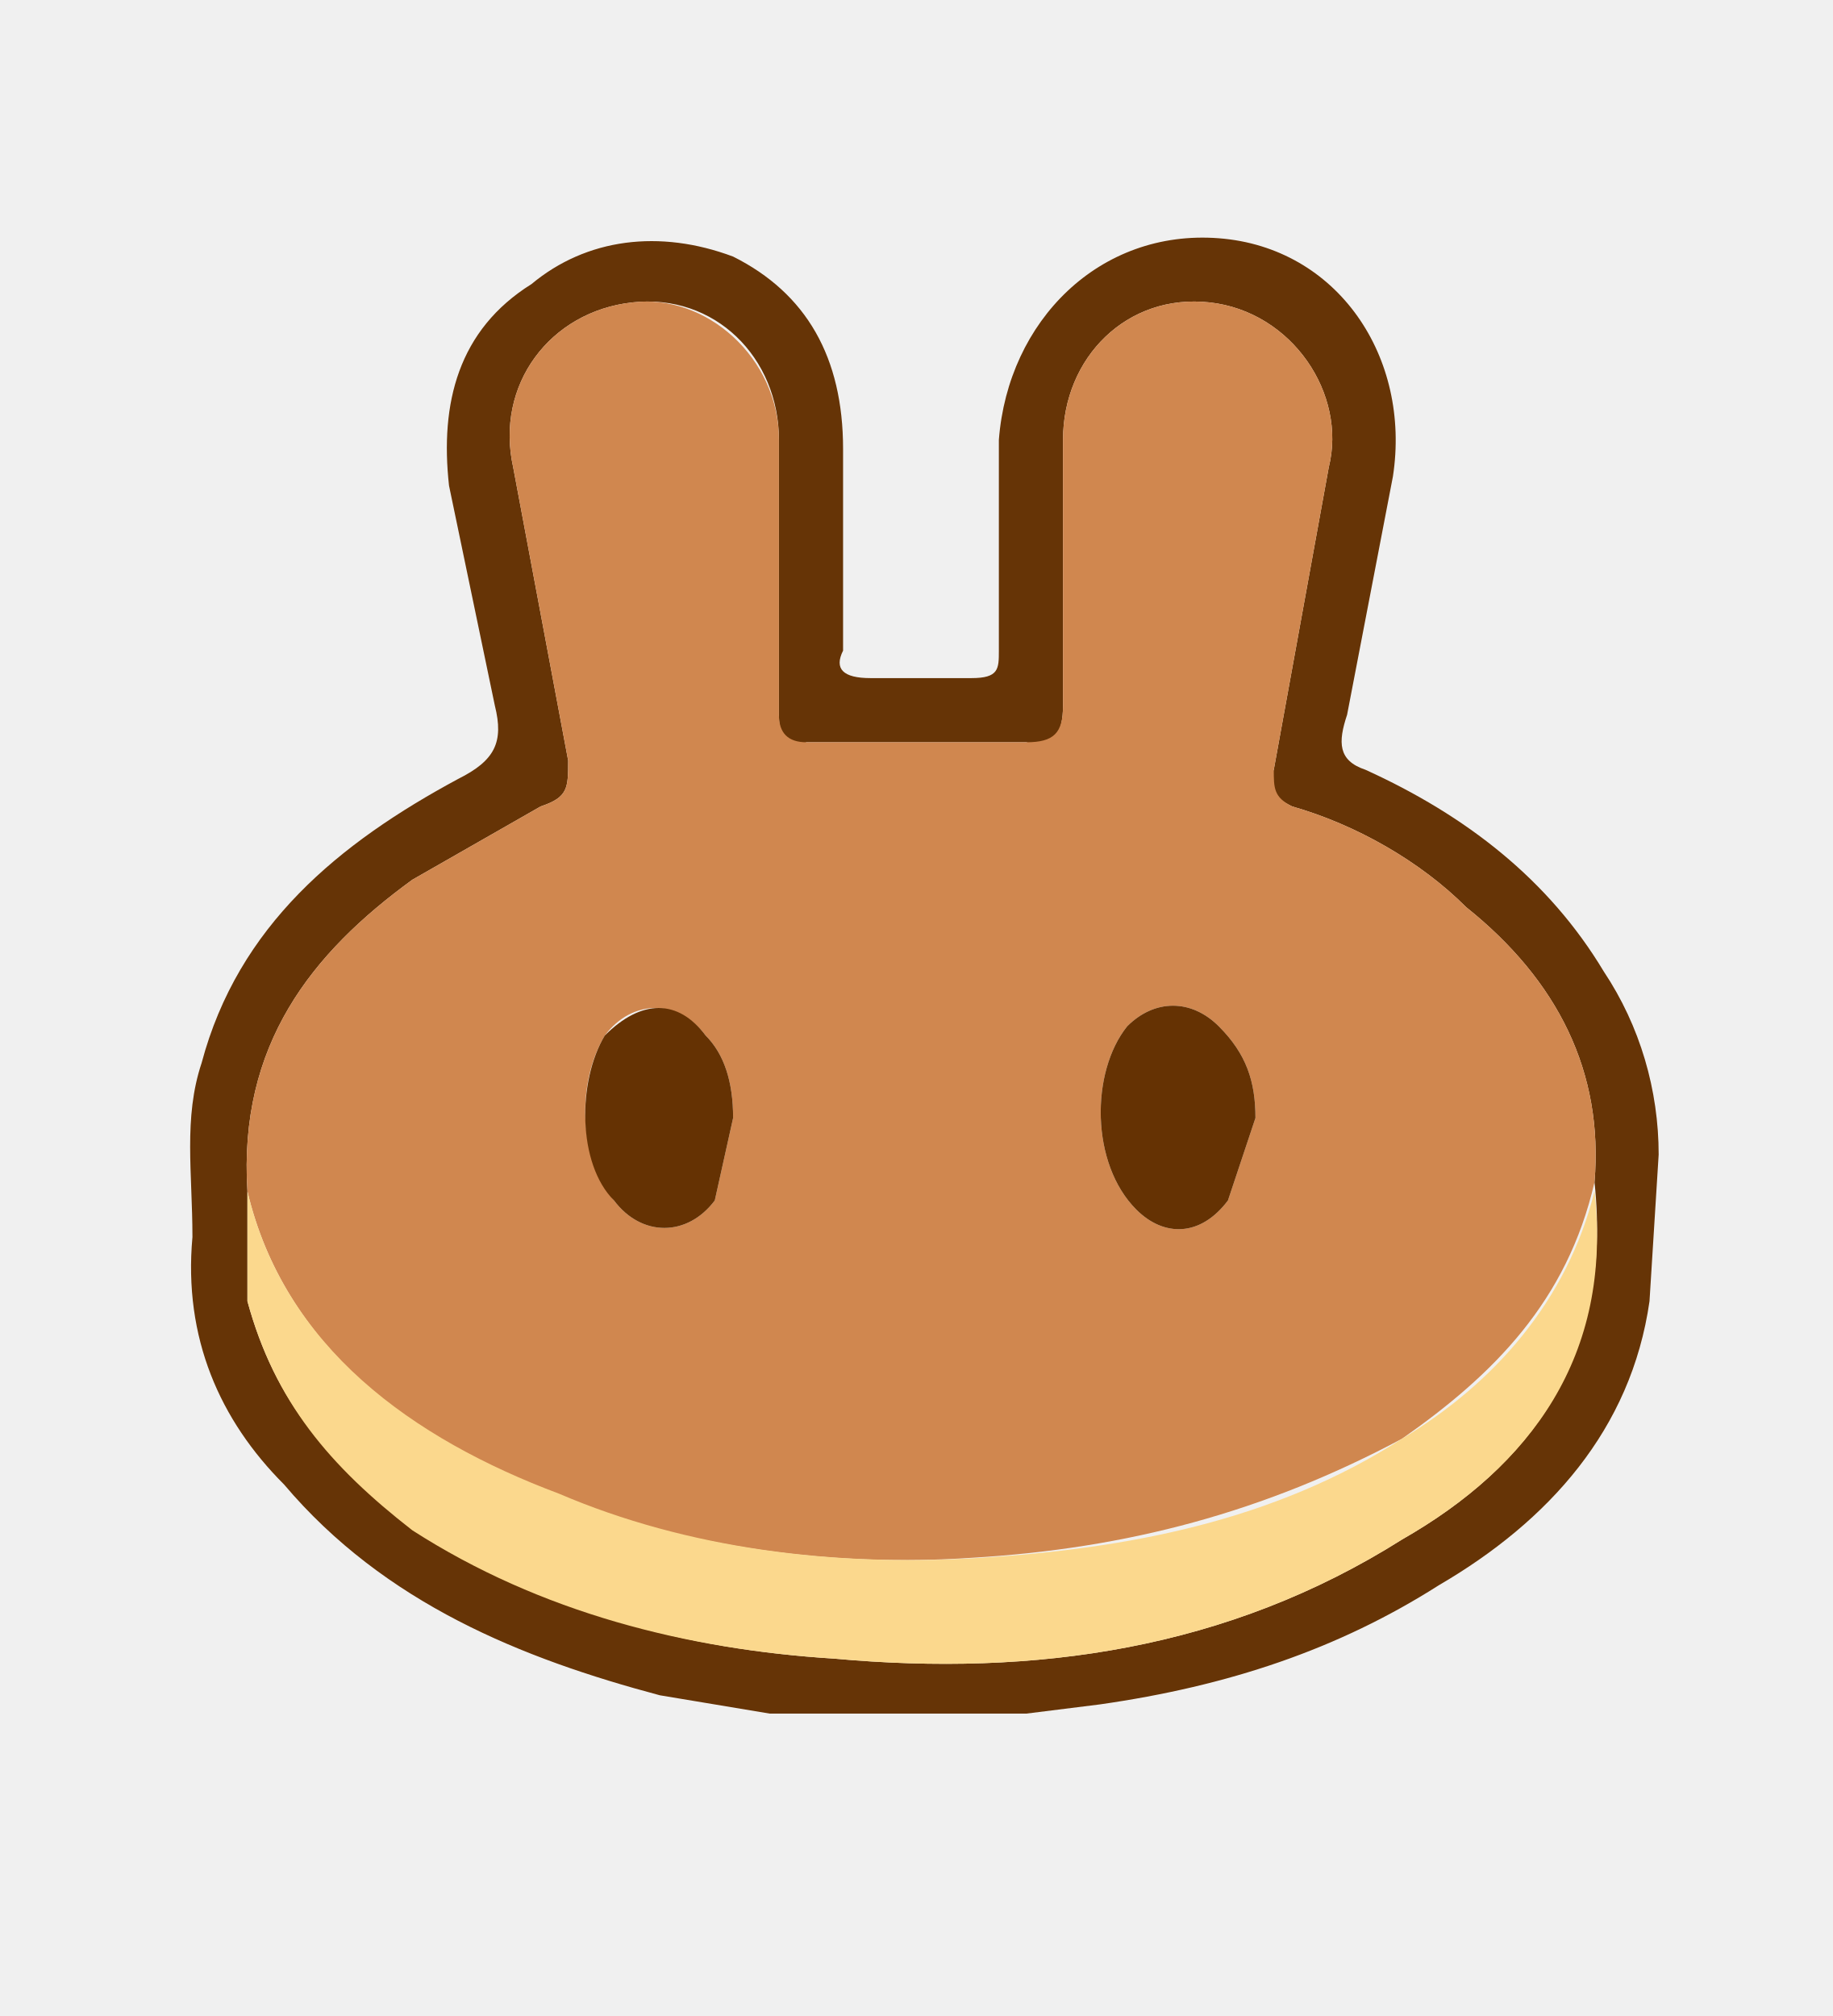
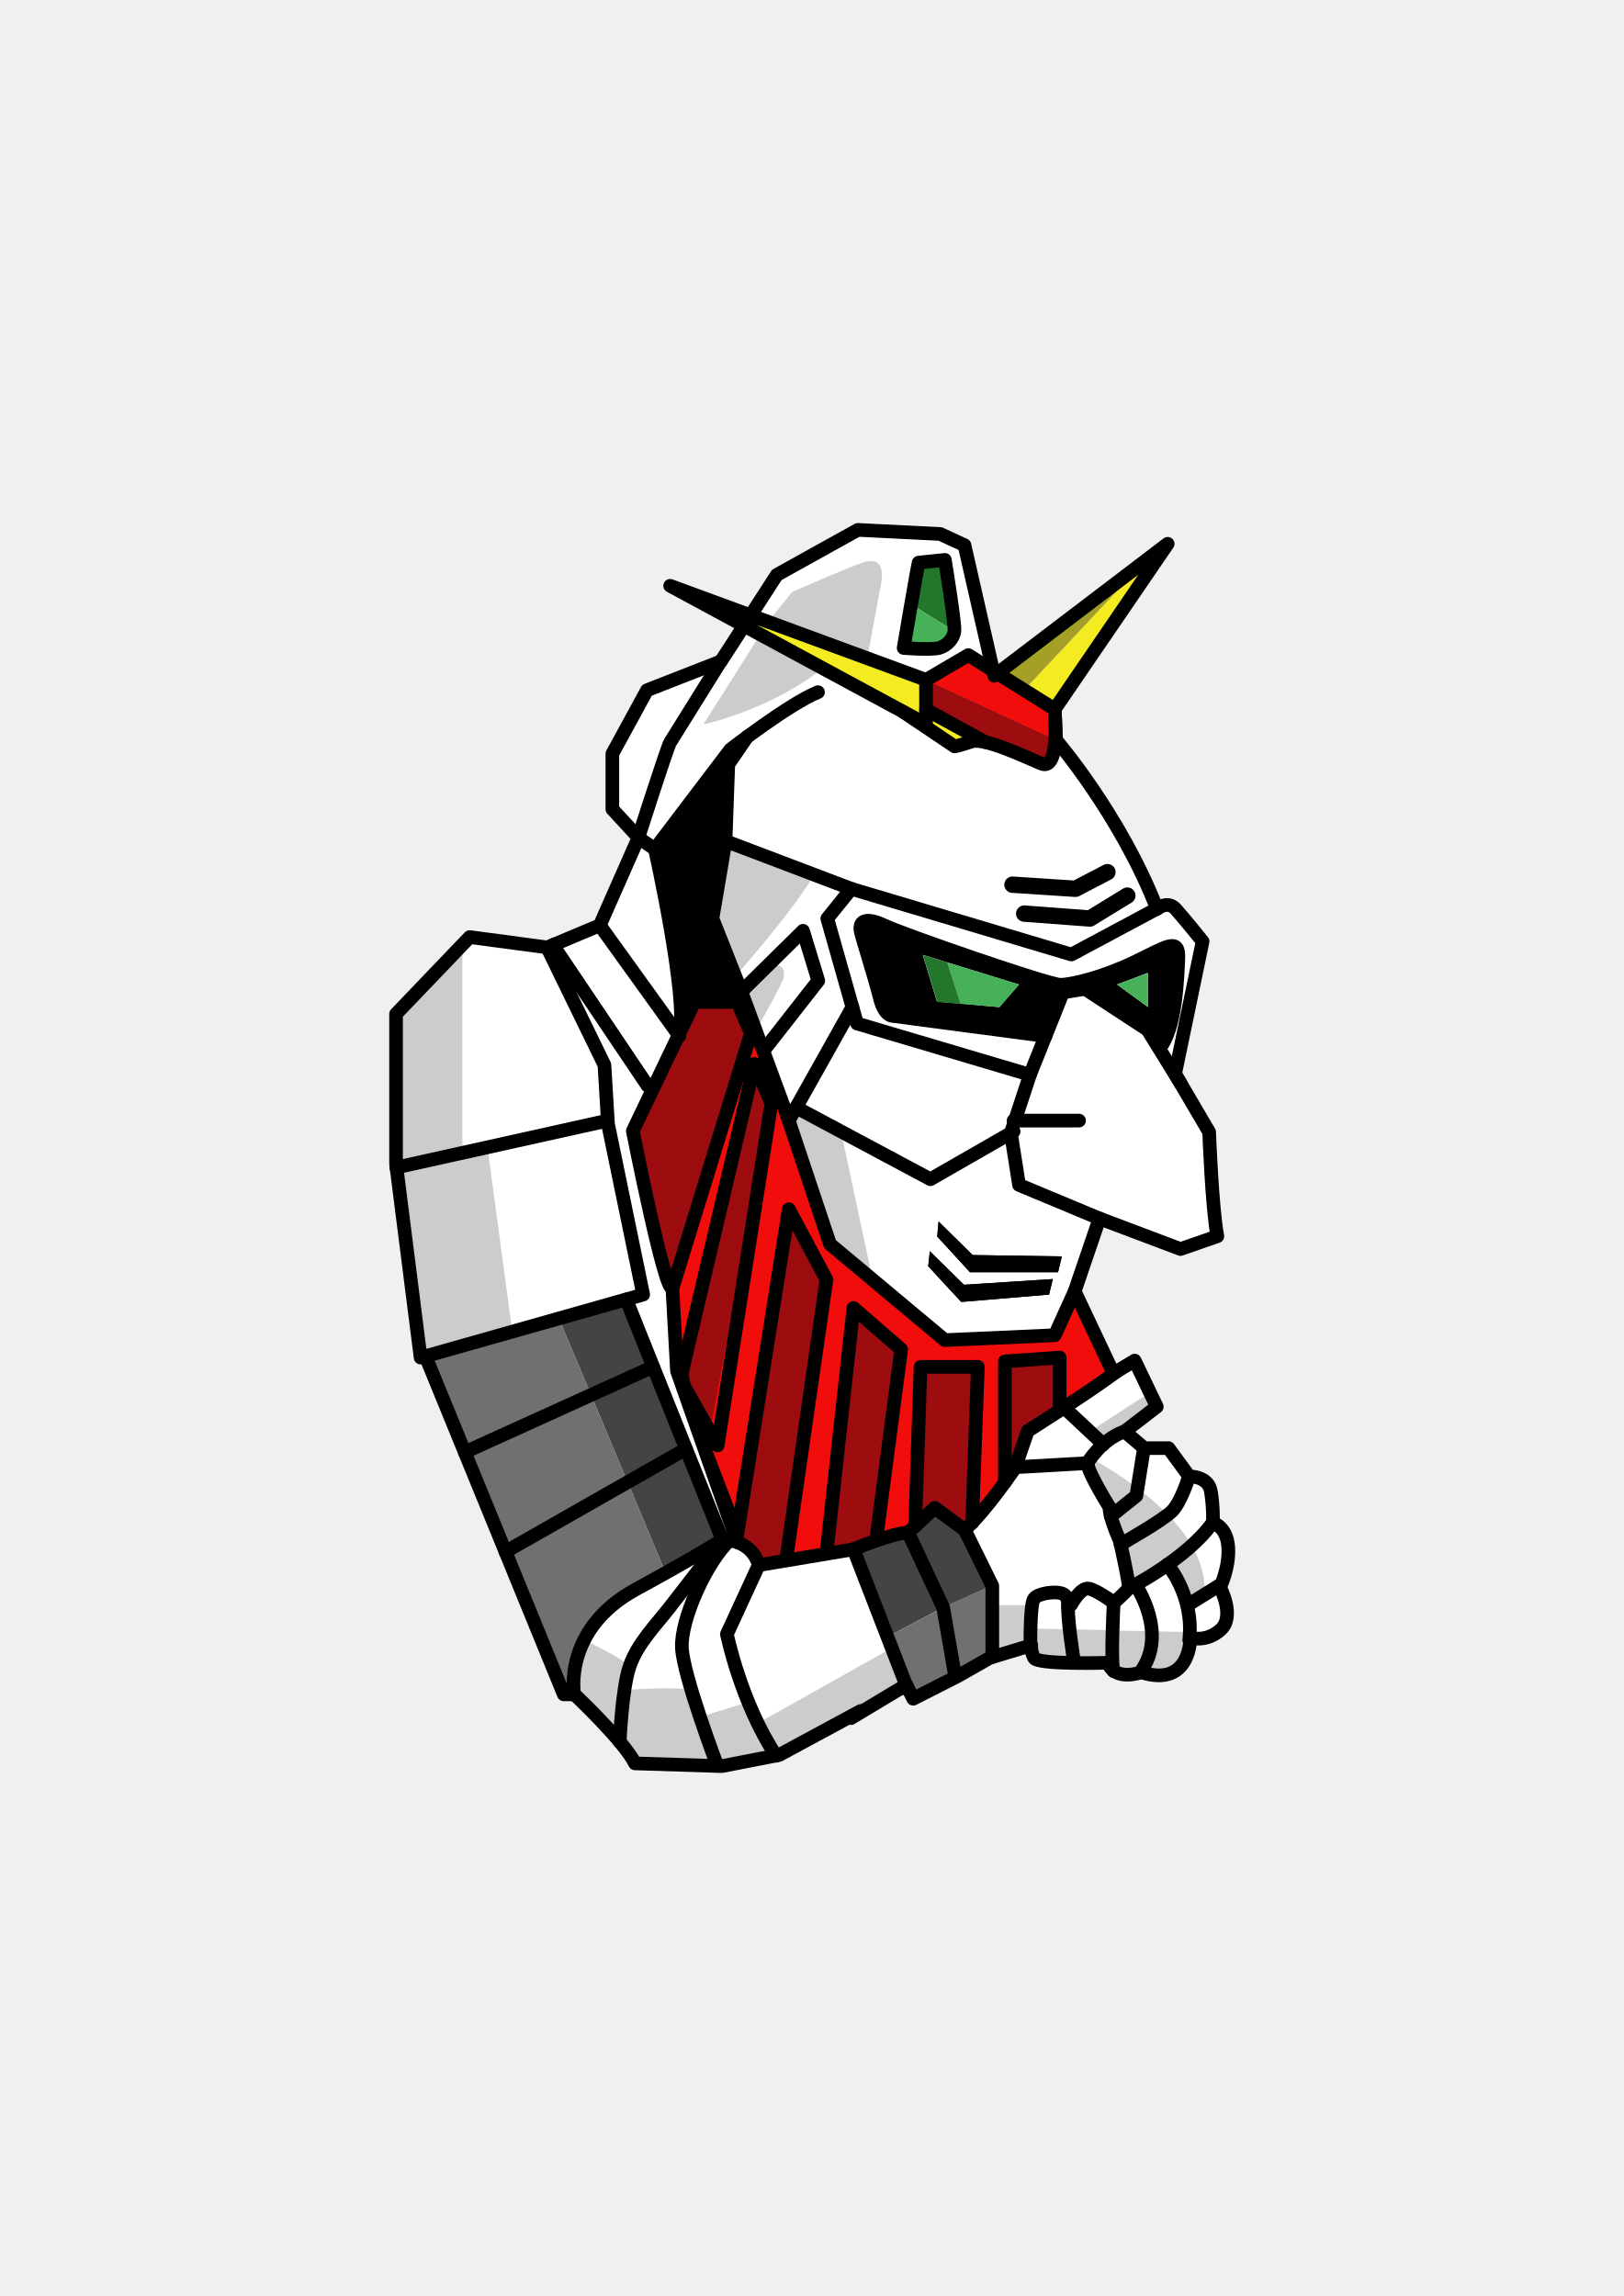
- <svg xmlns="http://www.w3.org/2000/svg" xml:space="preserve" viewBox="6 18 200 220">
-   <path fill="#663406" d="M90 205l-12-2c-15-4-30-10-41-23-7-7-11-16-10-27 0-7-1-13 1-19 4-15 15-24 28-31 4-2 5-4 4-8l-5-24c-1-9 1-17 9-22 6-5 14-6 22-3 8 4 12 11 12 21v22c-1 2 0 3 3 3h11c3 0 3-1 3-3V66c1-13 11-23 24-22s21 13 19 26l-5 26c-1 3-1 5 2 6 11 5 20 12 26 22 4 6 6 13 6 20l-1 16c-2 14-11 24-23 31-11 7-23 11-37 13l-8 1H90zm-57-57v12c3 11 9 18 18 24 14 10 30 14 46 15 22 2 43-1 62-13 14-8 23-20 21-39 1-12-4-22-14-30-5-5-12-9-19-11-2-1-3-2-2-4l6-33c2-8-4-17-13-18s-16 6-16 15v29c0 3-1 5-4 4H94c-2 1-3 0-3-3V66c0-9-7-16-16-15s-15 9-13 18l6 32c0 3 0 4-3 5l-14 8c-11 8-19 18-18 34z" />
-   <path fill="#d0874f" d="M33 148c-1-16 7-26 18-34l14-8c3-1 3-2 3-5l-6-32c-2-9 4-17 13-18 8-1 16 6 16 15v30c0 2 1 3 3 3h24c3 0 4-1 4-4V66c0-9 7-16 16-15s15 10 13 18l-6 33c0 2 0 3 2 4 7 2 14 6 19 11 10 8 15 18 14 30-3 13-11 21-21 28-15 8-30 12-47 13-15 1-31-1-46-7s-29-16-33-33zm53-8c0-4-1-7-3-9-3-4-8-4-11 0-3 5-3 13 1 18 3 4 8 4 11 0l2-9zm57 0c0-4-1-7-4-10s-7-3-10 0c-4 5-4 15 1 20 3 3 7 3 10-1l3-9z" />
-   <path fill="#fbd88d" d="M33 148c4 17 18 27 34 33 14 6 30 8 46 7s32-4 46-13c10-6 18-15 21-27 2 18-7 30-21 38-19 12-40 15-62 13-16-1-32-5-46-14-9-7-15-14-18-25v-12z" />
-   <path fill="#653203" d="M86 140l-2 9c-3 4-8 4-11 0-4-4-4-13-1-18 4-4 8-4 11 0 2 2 3 5 3 9zM143 140l-3 9c-3 4-7 4-10 1-5-5-5-15-1-20 3-3 7-3 10 0s4 6 4 10z" />
+ <svg xmlns="http://www.w3.org/2000/svg" version="1.1" id="Layer_1" x="0px" y="0px" viewBox="0 0 595.3 841.9" style="enable-background:new 0 0 595.3 841.9;" xml:space="preserve">
+   <style type="text/css">
+ 	.st0{fill:#FFFFFF;}
+ 	.st1{fill:#CCCCCC;}
+ 	.st2{fill:#F5EB21;}
+ 	.st3{fill:#47B15A;}
+ 	.st4{fill:#A4A027;}
+ 	.st5{fill:#9D0D10;}
+ 	.st6{fill:#F10D0B;}
+ 	.st7{fill:#707070;}
+ 	.st8{fill:#444444;}
+ 	.st9{fill:#23772D;}
+ 	.st10{fill:none;stroke:#000000;stroke-width:5;stroke-linecap:round;stroke-linejoin:round;stroke-miterlimit:10;}
+ 	.st11{fill:none;stroke:#000000;stroke-width:6;stroke-linecap:round;stroke-linejoin:round;stroke-miterlimit:10;}
+ 	.st12{fill:none;stroke:#000000;stroke-width:4;stroke-linecap:round;stroke-linejoin:round;stroke-miterlimit:10;}
+ 	.st13{fill:none;stroke:#000000;stroke-width:10;stroke-linecap:round;stroke-linejoin:round;stroke-miterlimit:10;}
+ </style>
+   <g>
+     <path class="st0" d="M415.9,498.9l8.1,16.9l-11.8,9.1c-3.1,1.1-5.7,2.8-7.7,4.7l-14.4-13.5c6.4-4.2,13.8-9.2,19.6-13.4L415.9,498.9   z" />
+     <polygon class="st1" points="421.6,510.6 399.5,524.9 403.1,529.6 424,515.8  " />
+     <path class="st0" d="M249.2,378.9l-0.3,0.6l-29-40.2l5.8-13l8.4-19.1l6.1,4.1C240.2,311.3,252.4,366.3,249.2,378.9L249.2,378.9z" />
+     <path class="st0" d="M450.1,567.2c0.4,6.1-1.8,11.8-2.7,13.9l-6.1,3.7c0.1-0.3,1.7-7.4-4.4-18.1c2.9-2.6,5.6-5.5,7.6-8.4   C444.5,558.3,449.6,559.6,450.1,567.2z" />
+     <path class="st0" d="M447,581.9c0,0,5.6,10.7,0.3,15.5c-5,4.5-10.5,3.2-11.1,3c0.1-0.7,0.1-1.4,0.1-2.1c0.1-3.6-0.3-6.8-1-9.8   l6.1-3.7c0,0,0,0,0,0l6.1-3.7C447.2,581.6,447,581.9,447,581.9z" />
+     <path class="st0" d="M446.4,453.2l-13.5,4.7l-29.8-11.2l-29.5-12.3l-3-19l1.5-4.6l5.4-16.8l5.7-14.2l6.5-16l1.7-0.3l0.5-0.1   l5.9-0.9l22.8,14.9l4.2,6.9l8.1,13.1l10.3,17.5C443.3,415,444.3,442.4,446.4,453.2z" />
+     <path class="st0" d="M444.5,558.3c-2,2.9-4.7,5.8-7.6,8.4c-2-3.5-4.8-7.3-8.8-11.4c0.7-0.5,1.3-1,1.6-1.4   c3.4-3.5,6.1-12.6,6.1-12.6s6.8-0.3,7.9,5.3C444.7,552.3,444.5,558.3,444.5,558.3z" />
+     <path class="st1" d="M436.9,566.8c6.2,10.7,4.5,17.8,4.4,18.1c0,0,0,0,0,0l-6.1,3.7c-2.2-8.9-6.9-14.5-7.2-14.8c0,0,0,0,0,0   C431,571.7,434.1,569.3,436.9,566.8z" />
+     <path class="st1" d="M422.3,598.1l14,0.3c0,0.7-0.1,1.4-0.1,2.1c0,0-0.1,0-0.1,0s0,0.3,0,0.9c0,0,0,0.1,0,0.1   c-0.3,3.7-2.3,16.7-18,11.7C421.7,608.2,422.6,602.9,422.3,598.1z" />
+     <path d="M424.9,384.4l-4.2-6.9l-22.8-14.9l-5.9,0.9l-0.4-2.7c5.4-0.8,14.7-3.5,24.2-8c11.7-5.6,16.4-9.3,16.1-1.5   C431.5,359.1,430.8,377.5,424.9,384.4z M420.9,369.3v-12.6l-11.4,4.3L420.9,369.3z" />
+     <path class="st0" d="M428.1,555.4c-3-3.1-6.6-6.4-11.1-9.7l2.4-14.7h8.9l7.6,10.4c0,0-2.7,9-6.1,12.6   C429.4,554.4,428.8,554.9,428.1,555.4z" />
+     <path class="st0" d="M435.3,588.6c0.7,2.9,1.2,6.2,1,9.8l-14-0.3c-0.7-9.1-5.7-16.6-6-17c2.6-1.5,7-4,11.7-7.4   C428.3,574.1,433.1,579.7,435.3,588.6z" />
+     <polygon class="st2" points="428,199.4 386.7,260 375.5,253 420.2,205.3 420.2,205.3  " />
+     <path class="st1" d="M422.3,598.1c0.4,4.9-0.6,10.2-4.2,15.1c0,0-6,2.2-9.8-0.4c-0.6-1.6-0.6-8.7-0.4-15L422.3,598.1z" />
+     <polygon class="st3" points="420.9,356.8 420.9,369.3 409.5,361  " />
+     <polygon class="st4" points="420.2,205.3 375.5,253 365.6,246.8  " />
+     <path class="st0" d="M417,545.7c-4.8-3.6-10.4-7.3-17.1-11.1c1-1.4,2.5-3.2,4.6-5c2.1-1.8,4.7-3.6,7.7-4.7l7.2,6.1L417,545.7z" />
+     <path class="st1" d="M399.9,534.6c6.7,3.8,12.4,7.5,17.1,11.1l-0.4,2.8l-9.4,7.5c-0.3-1.3-0.5-2.4-0.5-3.2c0,0-8.1-12.9-8.1-16.2   C398.6,536.5,399,535.8,399.9,534.6z" />
+     <path class="st0" d="M422.3,598.1l-14.4-0.3c0.1-5.3,0.4-10,0.4-10s4.9-4.5,5.4-5.3l0,0c0.1,0,1.1-0.5,2.6-1.4   C416.6,581.5,421.6,589,422.3,598.1z" />
+     <path class="st1" d="M428.1,555.4c3.9,4.1,6.8,7.9,8.8,11.4c-2.8,2.6-5.9,4.9-8.8,7c0,0,0,0,0,0c-4.7,3.3-9.1,5.9-11.7,7.4   c-1.5,0.8-2.5,1.3-2.6,1.4c0.4-0.8-2.2-12.5-3-16.2C410.8,566.3,423,559.4,428.1,555.4z" />
+     <path class="st1" d="M428.1,555.4c-5.2,4-17.4,10.9-17.4,10.9c-0.1-0.7-0.2-1.1-0.2-1.1s-2.3-5.2-3.3-9.2l9.4-7.5l0.4-2.8   C421.5,549,425.1,552.3,428.1,555.4z" />
+     <path class="st1" d="M392.1,597.4l15.8,0.3c-0.2,6.3-0.2,13.4,0.4,15c-1-0.7-1.8-1.7-2.4-3.2c0,0-5.9,0.2-12.2,0.1v0   C393.8,609.6,392.8,603.5,392.1,597.4z" />
+     <path class="st0" d="M390.1,516.1l14.4,13.5c-2,1.8-3.6,3.7-4.6,5c-0.9,1.2-1.3,1.9-1.3,1.9l-26.4,1.5l4.6-13.4   c0,0,5.1-3.2,11.7-7.5C389.1,516.8,389.6,516.4,390.1,516.1z" />
+     <path class="st0" d="M355.6,466.5h32.3l1.4-5.7l-32.6-0.5l-12.5-12.3l-0.5,5.5L355.6,466.5z M386,469l-32.6,2.1l-12.5-12.3   l-0.6,5.5l12,13.1l32.3-2.7L386,469z M403.1,446.8l-9.1,26.7l-7.3,16.1l-40.3,1.8l-26.5-22.2l-11.5-54.3l32.7,17.5l29.6-17l3,19   L403.1,446.8z" />
+     <path class="st0" d="M407.2,556c1,4,3.3,9.2,3.3,9.2s0.1,0.4,0.2,1.1c0.8,3.7,3.4,15.4,3,16.2l0,0c-0.5,0.8-5.4,5.3-5.4,5.3   s-6.3-4.7-9.3-5.2c-3-0.5-6.4,5.9-6.4,5.9s-0.4-0.3-1-1.4v0c-0.3-0.4-0.5-1-0.9-1.7c-1.2-2.5-10.1-1.4-11.7,0.8   c-0.3,0.4-0.5,1.2-0.7,2.4h-14.6v-7.3l-10.1-20.5c0.8-0.7,1.7-1.6,2.6-2.5c4.2-4.3,8.9-10.5,12-14.9v0c2.3-3.2,3.8-5.4,3.8-5.4   l26.4-1.5c0,3.3,8.1,16.2,8.1,16.2C406.7,553.6,406.9,554.7,407.2,556z" />
+     <path class="st0" d="M399,582.5c3,0.5,9.3,5.2,9.3,5.2s-0.3,4.7-0.4,10l-15.8-0.3c-0.4-4.1-0.7-8.2-0.5-10.3c0.6,1.1,1,1.4,1,1.4   S396,582,399,582.5z" />
+     <path class="st1" d="M393.8,609.6c-6.9-0.1-14.3-0.5-15-1.9c-0.7-1.4-0.9-2.7-1-3.5c0,0,0-0.4,0-1c0,0,0,0,0,0c0-1.3,0-3.6,0-6.1   l14.2,0.3C392.8,603.5,393.8,609.6,393.8,609.6L393.8,609.6z" />
+     <polygon points="389.3,460.7 387.9,466.5 355.6,466.5 343.6,453.4 344.1,447.9 356.6,460.2  " />
+     <path d="M336.6,344.2c18.2,6.6,48.9,16.9,52,16.9c0.6,0,1.5-0.1,2.5-0.2c0.2,0,0.3-0.1,0.5-0.1l0.4,2.7l-0.5,0.1l-1.7,0.3l-6.5,16   l-56.1-7.4c0,0-3,0.2-4.7-6.8c-1.7-6.9-6.1-20.6-6.9-24c-0.9-3.4,1-5.9,8.5-2.4C325.8,340.2,330.5,342,336.6,344.2z M366.4,369.3   l7.2-8.3l-26.3-8.1l-9-2.8l5.2,17.2l8.6,0.7L366.4,369.3z" />
+     <path class="st0" d="M387,267.8l0.2,3.6l-0.3-0.1C387,270.1,387,268.9,387,267.8z" />
+     <path class="st0" d="M392.1,597.4l-14.2-0.3c0.1-3,0.2-6.3,0.6-8.5c0.2-1.1,0.4-2,0.7-2.4c1.5-2.2,10.5-3.4,11.7-0.8   c0.3,0.7,0.6,1.3,0.9,1.7v0C391.4,589.2,391.6,593.3,392.1,597.4z" />
+     <polygon points="386,469 384.6,474.7 352.4,477.4 340.3,464.3 340.9,458.8 353.4,471.1  " />
+     <path class="st5" d="M385.3,278.8c-0.8,1.3-1.9,1.8-3.4,1.2c-1.7-0.7-3.7-1.6-5.9-2.6c-0.4-0.2-0.9-0.4-1.3-0.6   c-0.9-0.4-1.9-0.8-2.8-1.2c-0.4-0.2-0.7-0.3-1.1-0.5c-1.6-0.6-3.2-1.2-4.7-1.8c-0.4-0.1-0.8-0.3-1.1-0.4c-1.3-0.4-2.6-0.8-3.8-1   l-21.6-11.8v-10.9l47.4,21.9c0,0,0,0.1,0,0.1c0,0.4-0.1,0.8-0.1,1.1c-0.1,1-0.2,1.9-0.4,2.8c0,0.3-0.1,0.5-0.2,0.8   c-0.2,0.8-0.4,1.5-0.7,2.1C385.5,278.4,385.4,278.6,385.3,278.8z" />
+     <path class="st1" d="M363.9,588.6h14.6c-0.3,2.2-0.5,5.5-0.6,8.5c-0.1,2.5-0.1,4.8,0,6.1l-13.9,4.2V588.6z" />
+     <polygon class="st0" points="377.6,394.1 372.1,410.8 370.6,415.4 341.1,432.4 308.3,414.9 291.9,406.1 291.9,406.1 312.5,369.3    314.2,375.3  " />
+     <polygon class="st3" points="373.6,361 366.4,369.3 352.2,368.1 347.3,352.9  " />
+     <path class="st5" d="M372.2,538.1c0,0-1.5,2.3-3.8,5.4v-44.3l20.1-1.4v19.3c-6.7,4.3-11.7,7.5-11.7,7.5L372.2,538.1z" />
+     <path class="st6" d="M386.9,271.2l-47.4-21.9l15.5-9.1l8.9,5.6v0l0.5,2l1.3-1l9.9,6.2l11.1,7l0.4,7.8c0,0,0,0,0,0   C387,268.9,387,270.1,386.9,271.2z" />
+     <path class="st0" d="M353.5,199.9l10.4,45.9l-8.9-5.6l-15.5,9.1l-21.7-8c0,0,3.7-19.3,5.1-27.3c1.4-7.9-1.9-9.3-6.6-7.8   c-4.7,1.5-26,10.8-26,10.8l-8.7,10.9l-6.5-2.4l9.6-14.9l29.7-16.5l30.2,1.5L353.5,199.9z M350,231.5c0.3-2.5-3.6-26.2-3.6-26.2   l-9.6,1c-0.2,0.8-1.5,8-2.7,15.3c-1.3,7.9-2.7,16-2.7,16s10,0.8,13,0C347.5,236.7,349.7,234,350,231.5z" />
+     <polygon class="st7" points="363.9,588.6 363.9,607.4 362.6,607.8 351.2,614.2 350.2,614.8 345.8,589.4 363.9,581.3  " />
+     <polygon class="st8" points="353.7,560.9 363.9,581.3 345.8,589.4 332.9,561.9 335.6,559.5 342.7,552.8  " />
+     <path class="st0" d="M356.3,271.9c0.6-0.2,1.5-0.3,2.5-0.2c0.2,0,0.5,0,0.7,0.1c0,0,0,0,0,0c0.2,0,0.5,0.1,0.7,0.1   c0.3,0.1,0.7,0.1,1,0.2c1.2,0.3,2.4,0.6,3.8,1c0.4,0.1,0.8,0.3,1.1,0.4c1.5,0.5,3.1,1.1,4.7,1.8c0.4,0.1,0.7,0.3,1.1,0.5   c1,0.4,1.9,0.8,2.8,1.2c0.4,0.2,0.9,0.4,1.3,0.6c2.2,0.9,4.3,1.9,5.9,2.6c1.5,0.6,2.6,0.1,3.4-1.2c0.1-0.2,0.2-0.4,0.3-0.6   c0.3-0.6,0.5-1.3,0.7-2.1c0.1-0.3,0.1-0.5,0.2-0.8c0.2-0.9,0.3-1.8,0.4-2.8c0-0.4,0.1-0.8,0.1-1.1c0,0,0-0.1,0-0.1l0.3,0.1   c0,0,23.6,27.4,37,61.9L392.8,350l-80.6-24.1l-13.5-5.1L266,308.4l1-28.1l6.9-10c-3.6,2.6-6,4.5-6,4.5l-27.7,36.5l-6.1-4.1   c0,0,10.7-33.5,11.7-35c1-1.5,18.5-29.7,18.5-29.7l8.5-13.1l6,3.3l-20.8,32.9c0,0,23.8-4.9,43.7-20.5l29.8,16.1l0,0l0,0l18.5,12.5   C350,273.6,351.7,273.4,356.3,271.9z" />
+     <path class="st5" d="M358.5,501.2l-2.1,57.2c-0.9,0.9-1.8,1.8-2.6,2.5l-11-8.1l-7.2,6.7l2-58.3H358.5z" />
+     <polygon class="st9" points="347.3,352.9 352.2,368.1 343.6,367.4 338.4,350.2  " />
+     <polygon class="st7" points="345.8,589.4 350.2,614.8 334.5,622.7 332.9,619.7 327,604.3 325.4,600.2  " />
+     <path class="st9" d="M350,231.5l-15.9-9.9c1.2-7.3,2.5-14.5,2.7-15.3l9.6-1C346.5,205.3,350.4,228.9,350,231.5z" />
+     <path class="st8" d="M332.9,561.9l12.8,27.5l-20.4,10.8L312.9,568c0,0,3.8-1.6,8.3-3.2C325.4,563.3,330.2,561.9,332.9,561.9z" />
+     <polygon class="st2" points="339.5,260.2 339.5,265.5 331.5,261.2 331.5,261.2 331.4,261.1 301.6,245.1 278.7,232.7 272.7,229.4    275.1,225.6 281.7,228 317.9,241.3 339.5,249.3  " />
+     <path class="st2" d="M339.5,265.5v-5.3l21.6,11.8c-0.4-0.1-0.7-0.1-1-0.2c-0.2,0-0.5-0.1-0.7-0.1c0,0,0,0,0,0   c-0.3,0-0.5-0.1-0.7-0.1c-1-0.1-1.8,0-2.5,0.2c-4.6,1.5-6.2,1.8-6.2,1.8l-18.5-12.5L339.5,265.5z" />
+     <path class="st3" d="M334.1,221.6l15.9,9.9c-0.3,2.5-2.5,5.2-5.6,6.1c-3,0.8-13,0-13,0S332.8,229.5,334.1,221.6z" />
+     <path class="st5" d="M330.4,494.8l-9.2,70c-4.5,1.6-8.3,3.2-8.3,3.2l-9.9,1.7l9.9-90.1L330.4,494.8z" />
+     <path class="st0" d="M388.6,361.1c-3.1,0-33.8-10.3-52-16.9c-6-2.2-10.7-4-12.6-4.9c-7.4-3.5-9.3-1-8.5,2.4   c0.8,3.4,5.2,17.1,6.9,24c1.7,6.9,4.7,6.8,4.7,6.8l56.1,7.4l-5.7,14.2l-63.4-18.8l-1.7-6l-9.2-32.5l8.9-10.9l80.6,24.1l31.4-16.7   c0,0,3.8-3.3,6.8,0c3,3.3,9.9,11.9,9.9,11.9l-10.1,48.6l2.2,3.8l-8.1-13.1c5.9-6.9,6.6-25.4,6.9-33.1c0.3-7.8-4.4-4-16.1,1.5   c-9.5,4.6-18.8,7.2-24.2,8c-0.2,0-0.4,0-0.5,0.1C390.1,361,389.2,361.1,388.6,361.1z" />
+     <path class="st0" d="M325.4,600.2l1.6,4l-49.2,27.5c-1.3-2.6-2.4-5.2-3.4-7.7c-5.5-13.5-7.8-25-7.8-25l11.7-25.3l10-1.7l14.8-2.5   l9.9-1.7L325.4,600.2z" />
+     <path class="st1" d="M316.4,206.3c4.7-1.5,8-0.2,6.6,7.8c-1.4,7.9-5.1,27.3-5.1,27.3L281.7,228l8.7-10.9   C290.4,217.1,311.6,207.8,316.4,206.3z" />
+     <path class="st1" d="M278.7,232.7l22.9,12.4c-20,15.6-43.7,20.5-43.7,20.5L278.7,232.7z" />
+     <path class="st1" d="M266,308.4l32.6,12.4c-9.3,15.2-28.5,36.7-29,37.3l-8.4-21.3L266,308.4z" />
+     <polygon class="st1" points="291.9,406.1 308.3,414.9 319.9,469.2 304.3,456.2 289.2,410.8 291.9,406.1  " />
+     <path class="st1" d="M327,604.3l6,15.4l-1-2l-16.3,9.8h0l-29.8,16.1l-1.3,0.3c-2.5-3.9-4.8-7.9-6.7-12L327,604.3z" />
+     <path class="st1" d="M277.1,377.9l-5.3-14.3l8-7.9c6.6-4.2,7.9-0.2,7.6,2.3C287.1,360.6,277.1,377.9,277.1,377.9z" />
+     <path class="st5" d="M282.7,404.5L263.1,530l-11.5-20.4c-0.4-0.7-0.7-1.4-0.9-2.1c-0.7-2.1-0.8-4.4-0.2-6.5l26.1-111L282.7,404.5z" />
+     <path class="st0" d="M287.5,358c0.3-2.5-1-6.6-7.6-2.3l14.5-14.4l5.6,18.3l-19.4,24.9l-0.9,0.4l-2.5-6.9   C277.1,377.9,287.1,360.6,287.5,358z" />
+     <path class="st0" d="M280.6,384.4l19.4-24.9l-5.6-18.3l-14.5,14.4l-8,7.9l-2.2-5.6c0,0,0,0,0,0c0.5-0.6,19.7-22.1,29-37.3l13.5,5.1   l-8.9,10.9l9.2,32.5l-20.6,36.8l-2.7,4.8l-0.9-2.6l-8.7-23.5L280.6,384.4z" />
+     <path class="st1" d="M274.3,624.1c1,2.5,2.2,5.1,3.4,7.7c1.9,4,4.2,8.1,6.7,12l-19.7,3.8l-1.7,0c0,0-3.2-8.4-6.4-18L274.3,624.1z" />
+     <path class="st0" d="M270.3,565.5c3,1.1,6.4,3.5,7.8,8.3l-11.7,25.3c0,0,2.3,11.4,7.8,25l-17.7,5.4c-1.1-3.2-2.2-6.6-3.1-9.9   c-1.9-6.3-3.3-12-3.5-15.4c-0.5-10.4,9.1-31.6,17.6-39.5C268.5,564.9,269.4,565.1,270.3,565.5z" />
+     <path d="M249.2,378.9c3.3-12.5-9-67.6-9-67.6l27.7-36.5c0,0,2.4-1.9,6-4.5l-6.9,10l-1,28.1l-4.8,28.4l8.4,21.3c0,0,0,0,0,0l2.2,5.6   l5.3,14.3l-1.9,0.8l-4.9-11.4h-15.7L249.2,378.9L249.2,378.9z" />
+     <path class="st0" d="M244,576.6c16.6-9.3,20.4-12,20.7-12.2c-0.4,0.6-14.5,18.8-19.3,24.9c-4.8,6.2-11.9,13.4-14.7,21.7   c-3-3.4-16.7-9.7-16.7-9.7c3.2-6.4,8.9-13.2,19-18.7C237.2,580.4,240.9,578.4,244,576.6L244,576.6z" />
+     <path class="st1" d="M228.9,619.7c0,0,18.7-1.5,24.6,0c1,3.3,2.1,6.7,3.1,9.9c3.2,9.6,6.4,18,6.4,18l-30.2-1   c-1.1-2.1-3.1-4.9-5.6-7.9c0,0,0,0,0,0C227.2,638.3,227.6,628.3,228.9,619.7z" />
+     <polygon class="st8" points="239.4,501.2 251.5,531.3 230.1,543.5 216.7,511.5  " />
+     <path class="st5" d="M250.7,507.6c0.2,0.7,0.6,1.4,0.9,2.1l11.5,20.4l12.2,15.8l13.9-102.4l13.8,25.8l-14.8,102.9l-10,1.7   c-1.4-4.8-4.8-7.2-7.8-8.3v0l-20.3-57.7L250.7,507.6z" />
+     <path class="st6" d="M250.1,507.8l-1.8-5.2l-1.7-30.5l28.7-93.3l0-0.1l1.9-0.8l2.5,6.9l8.7,23.5l0.9,2.6l15.1,45.3l15.6,13   l26.5,22.2l40.3-1.8l7.3-16.1l14.2,30.1l1.6-0.9c-5.8,4.3-13.2,9.3-19.6,13.4c-0.5,0.4-1.1,0.7-1.6,1v-19.3l-20.1,1.4v44.3v0   c-3.2,4.4-7.8,10.5-12,14.9l2.1-57.2h-21l-2,58.3l-2.6,2.4c-2.7,0-7.5,1.4-11.7,2.9l9.2-70l-17.5-15.3l-9.9,90.1l-14.8,2.5   L303,469.2l-13.8-25.8l-18.8,119.1l-11.5-30.1l23.9-128l-6.2-10.5l-26.1,107c-0.5,2.2-0.5,4.4,0.2,6.5L250.1,507.8z" />
+     <polygon class="st0" points="219.9,339.3 248.9,379.5 239.5,399.1 237.5,398.1 202.7,346.5  " />
+     <path class="st0" d="M232,414.7c0,0,11.8,59.8,14.5,57.5l1.7,30.5l1.8,5.2l20.3,57.7v0c-0.9-0.4-1.9-0.6-2.7-0.8   c-1.7-0.3-2.9-0.3-2.9-0.3l-13.3-33.2l-12-30.1l-9.9-24.7l6.3-1.8l-12.9-62.6l-0.1-1.2l-1.2-20.3l-21-43.1l2.1-0.9l34.7,51.6l2,1   L232,414.7z" />
+     <path class="st5" d="M246.6,472.2c-2.7,2.4-14.5-57.5-14.5-57.5l7.4-15.6l9.4-19.6l0.3-0.6l5.5-11.5h15.7l4.9,11.4l0,0.1   L246.6,472.2z" />
+     <path class="st8" d="M264.7,564.4c-0.3,0.2-4.1,2.9-20.7,12.2l-13.9-33.2l21.3-12.2L264.7,564.4   C264.7,564.4,264.7,564.4,264.7,564.4z" />
+     <polygon class="st8" points="229.5,476.5 239.4,501.2 216.7,511.5 204.9,483.4  " />
+     <path class="st0" d="M234.1,307.1l-5.8-6.3l-3.8-4.1v-20.3l12.7-23.3l27.1-10.7c0,0-17.5,28.1-18.5,29.7   C244.7,273.6,234.1,307.1,234.1,307.1z" />
+     <polygon class="st7" points="216.7,511.5 230.1,543.5 185.3,569 182.4,561.9 170.4,532.5  " />
+     <path class="st0" d="M228.9,619.7c0.5-3.3,1.1-6.4,1.9-8.6c2.8-8.4,9.9-15.5,14.7-21.7c4.7-6.1,18.8-24.3,19.3-24.9c0,0,0,0,0,0   s1.2,0,2.9,0.3c-8.5,7.9-18.1,29.1-17.6,39.5c0.2,3.4,1.6,9.2,3.5,15.4C247.6,618.2,228.9,619.7,228.9,619.7z" />
+     <polygon class="st0" points="222.9,412.1 235.8,474.7 229.5,476.5 204.9,483.4 187.8,488.3 178.7,420.7 222.8,410.8  " />
+     <polygon class="st0" points="221.6,390.5 222.8,410.8 178.7,420.7 169.5,422.7 169.5,346.4 172.2,343.6 190.5,346.1 200.6,347.4     " />
+     <path class="st1" d="M214.1,601.4c0,0,13.7,6.3,16.7,9.7c-0.8,2.3-1.4,5.3-1.9,8.6c-1.3,8.6-1.7,18.6-1.7,19   c-3.2-3.8-7.1-7.9-10.3-11.2c-3.6-3.7-6.4-6.3-6.4-6.3S208.8,612,214.1,601.4z" />
+     <polygon class="st7" points="204.9,483.4 216.7,511.5 170.4,532.5 158.2,502.7 158.2,502.6 156,497.3 187.8,488.3  " />
+     <path class="st0" d="M182.4,561.9L182.4,561.9l3,7.1l21.4,52.2h3.8c0,0,2.8,2.6,6.4,6.3l-0.8,1" />
+     <path class="st7" d="M244,576.6L244,576.6c-3.2,1.8-6.8,3.8-11,6.1c-10.1,5.5-15.8,12.4-19,18.7c-5.3,10.5-3.6,19.8-3.6,19.8h-3.8   L185.3,569l44.8-25.6L244,576.6z" />
+     <polygon class="st1" points="169.5,346.4 169.5,422.7 145.3,428.1 145.2,426.8 145.2,395.9 145.2,371.8  " />
+     <polygon class="st1" points="156,497.3 154.2,497.8 145.3,428.1 169.5,422.7 178.7,420.7 187.8,488.3  " />
+     <path class="st10" d="M336.8,206.3l9.6-1c0,0,3.9,23.7,3.5,26.2c-0.3,2.5-2.5,5.2-5.6,6.1c-3,0.8-13,0-13,0S336.3,208,336.8,206.3z   " />
+     <polygon class="st10" points="245.7,214.8 339.5,249.3 339.5,265.5  " />
+     <path class="st10" d="M331.4,261.2l18.6,12.5c0,0,1.7-0.3,6.2-1.8c4.6-1.5,18.5,5.1,25.6,8.1c7.1,3,4.8-20,4.8-20L355,240.2   l-15.5,9.1" />
+     <polygon class="st10" points="145.2,371.8 172.2,343.6 200.6,347.4 221.6,390.5 222.9,412.1 235.8,474.7 154.2,497.8 145.2,426.8     " />
+     <line class="st10" x1="145.3" y1="428.1" x2="222.8" y2="410.9" />
+     <path class="st10" d="M156,497.3l50.7,124h3.8c0,0-4.3-23.8,22.6-38.5s31.7-18.3,31.7-18.3l-35.2-88" />
+     <line class="st10" x1="170.4" y1="532.5" x2="239.4" y2="501.2" />
+     <line class="st10" x1="185.3" y1="569" x2="251.5" y2="531.3" />
+     <path class="st10" d="M210.5,621.2c0,0,18.3,17.2,22.3,25.4l31.9,1l21-4.1l29.8-16.1" />
+     <polyline class="st10" points="332.9,561.9 345.8,589.5 350.2,614.8  " />
+     <line class="st10" x1="312.9" y1="568" x2="332.9" y2="619.7" />
+     <path class="st10" d="M278.2,573.8l-11.7,25.4c0,0,5,24.8,18,44.6" />
+     <path class="st10" d="M227.2,638.7c0,0,0.8-19.3,3.6-27.6c2.8-8.4,9.9-15.5,14.7-21.7c4.8-6.2,19.3-24.9,19.3-24.9   s10.6-0.3,13.4,9.4l34.7-5.8c0,0,14.5-6.1,20-6.1l9.8-9.1l11,8.1l10.1,20.5v26.1" />
+     <path class="st10" d="M263,647.5c0,0-12.5-32.9-13-43.3c-0.5-10.4,9.1-31.6,17.6-39.5" />
+     <path class="st10" d="M377.8,604.3c0,0-0.3-15.9,1.3-18.1c1.5-2.2,10.5-3.4,11.7-0.8s1.9,3,1.9,3s3.4-6.4,6.4-5.9   c3,0.5,9.3,5.2,9.3,5.2s4.9-4.5,5.4-5.3c0.5-0.8-3.2-17.3-3.2-17.3s-4.1-9.1-3.8-12.4c0,0-8.1-12.9-8.1-16.2l-26.4,1.5   c0,0-10.9,16.2-18.5,22.8" />
+     <path class="st10" d="M372.2,538.1l4.6-13.4c0,0,20.4-12.8,32.9-22" />
+     <path class="st10" d="M398.6,536.6c0,0,4.9-8.6,13.6-11.7" />
+     <line class="st10" x1="390.1" y1="516.1" x2="404.5" y2="529.6" />
+     <polyline class="st10" points="419.4,531 416.6,548.5 407.2,556  " />
+     <path class="st10" d="M435.9,541.4c0,0-2.7,9-6.1,12.6c-3.4,3.5-19,12.3-19,12.3" />
+     <path class="st10" d="M393.8,609.6c0,0-2.8-17.2-2.2-22.6" />
+     <path class="st10" d="M408.3,587.8c0,0-1.2,22.1,0,25" />
+     <path class="st10" d="M413.7,582.5c0,0,21.6-11,30.8-24.1" />
+     <path class="st10" d="M416.3,581.1c0,0,12.3,17.8,1.8,32" />
+     <path class="st10" d="M428,573.7c0,0,9.9,11.4,8,27.7" />
+     <line class="st10" x1="447.4" y1="581.1" x2="435.3" y2="588.6" />
+     <path class="st10" d="M200.6,347.4l19.3-8.1l14.2-32.2l-9.6-10.4v-20.3l12.7-23.3l27.1-10.6l20.5-31.7l29.7-16.5l30.2,1.5l8.9,4.1   l10.9,47.9l63.6-48.4L386.7,260l0.5,11.4c0,0,23.6,27.4,37,61.9c0,0,3.8-3.3,6.8,0c3,3.3,9.9,11.9,9.9,11.9l-10.1,48.6l12.5,21.3   c0,0,1,27.4,3,38.2l-13.5,4.7l-29.7-11.2l-9.1,26.7l14.2,30.1l7.8-4.7l8.1,16.9l-11.8,9.1l7.2,6.1h8.9l7.6,10.4   c0,0,6.8-0.3,7.9,5.3c1,5.6,0.8,11.7,0.8,11.7s5.1,1.3,5.6,8.9s-3,14.7-3,14.7s5.6,10.6,0.3,15.5s-11.2,3-11.2,3s0.3,18.5-18,12.7   c0,0-9.6,3.5-12.2-3.5c0,0-25.9,0.8-27.1-1.8c-1.3-2.5-1-4.6-1-4.6l-15.2,4.6l-11.4,6.5l-16.7,8.5l-2.5-5.1l-20.3,12.2" />
+     <path class="st10" d="M264.2,242.5c0,0-17.5,28.1-18.5,29.7c-1,1.5-11.7,35-11.7,35l6.1,4.1l27.7-36.5c0,0,21.8-16.9,32.1-21" />
+     <polyline class="st11" points="371.2,324.4 394.3,325.9 406,319.8  " />
+     <polyline class="st11" points="375.5,335 399.6,336.8 413.3,328.4  " />
+     <line class="st10" x1="219.9" y1="339.3" x2="249.1" y2="379.9" />
+     <line class="st10" x1="202.7" y1="346.5" x2="237.4" y2="398.1" />
+     <path class="st10" d="M240.1,311.3c0,0,12.3,55.1,9,67.6" />
+     <path class="st10" d="M270.3,565.5l-22.1-62.8l-1.7-30.5c-2.7,2.4-14.5-57.5-14.5-57.5l22.6-47.3h15.7l5,11.5l-28.7,93.3" />
+     <polyline class="st10" points="273.9,270.2 267,280.3 266,308.4 312.1,325.9 303.3,336.8 314.2,375.3 377.6,394.1 389.7,363.9    397.8,362.6 420.7,377.6 433,397.5  " />
+     <polyline class="st10" points="266,308.4 261.2,336.8 271.8,363.6 294.4,341.3 300,359.6 280.6,384.4  " />
+     <polyline class="st10" points="271.8,363.6 288.3,408.3 304.3,456.2 346.4,491.4 386.7,489.6 394,473.5  " />
+     <polyline class="st10" points="312.1,325.9 392.8,350 424.2,333.2  " />
+     <path class="st10" d="M383.3,379.9l-56.1-7.4c0,0-3,0.2-4.7-6.8c-1.7-6.9-6.1-20.6-6.9-24c-0.8-3.4,1-5.9,8.5-2.4   c7.4,3.5,60.4,21.8,64.6,21.8c4.2,0,15.5-2.7,27.2-8.3c11.7-5.6,16.4-9.3,16.1-1.5c-0.3,7.8-1,26.2-6.9,33.1" />
+     <line class="st10" x1="312.5" y1="369.3" x2="289.2" y2="410.9" />
+     <polyline class="st10" points="291.9,406.1 341.1,432.4 371.6,414.9  " />
+     <polyline class="st10" points="377.6,394.1 370.6,415.4 373.6,434.5 403.1,446.8  " />
+     <line class="st10" x1="371.6" y1="410.9" x2="395.6" y2="410.9" />
+     <line class="st10" x1="361.2" y1="272.1" x2="339.5" y2="260.2" />
+     <path class="st10" d="M250.5,501.1l26.1-111l6.2,14.5L263.1,530l-11.5-20.3C250.1,507.1,249.7,504,250.5,501.1z" />
+     <polyline class="st10" points="258.8,532.5 270.3,562.6 289.2,443.4 303,469.2 288.2,572.1  " />
+     <polyline class="st10" points="303,569.6 312.9,479.6 330.4,494.8 321.2,564.8  " />
+     <polyline class="st10" points="335.5,559.5 337.5,501.2 358.5,501.2 356.4,558.4  " />
+     <polyline class="st10" points="368.4,543.5 368.4,499.2 388.5,497.8 388.5,517.1  " />
+     <polygon points="340.9,458.8 353.4,471.1 386,469 384.6,474.7 352.4,477.4 340.3,464.3  " />
+     <polygon points="344.1,447.9 356.6,460.2 389.3,460.7 387.9,466.5 355.6,466.5 343.6,453.4  " />
+   </g>
</svg>
